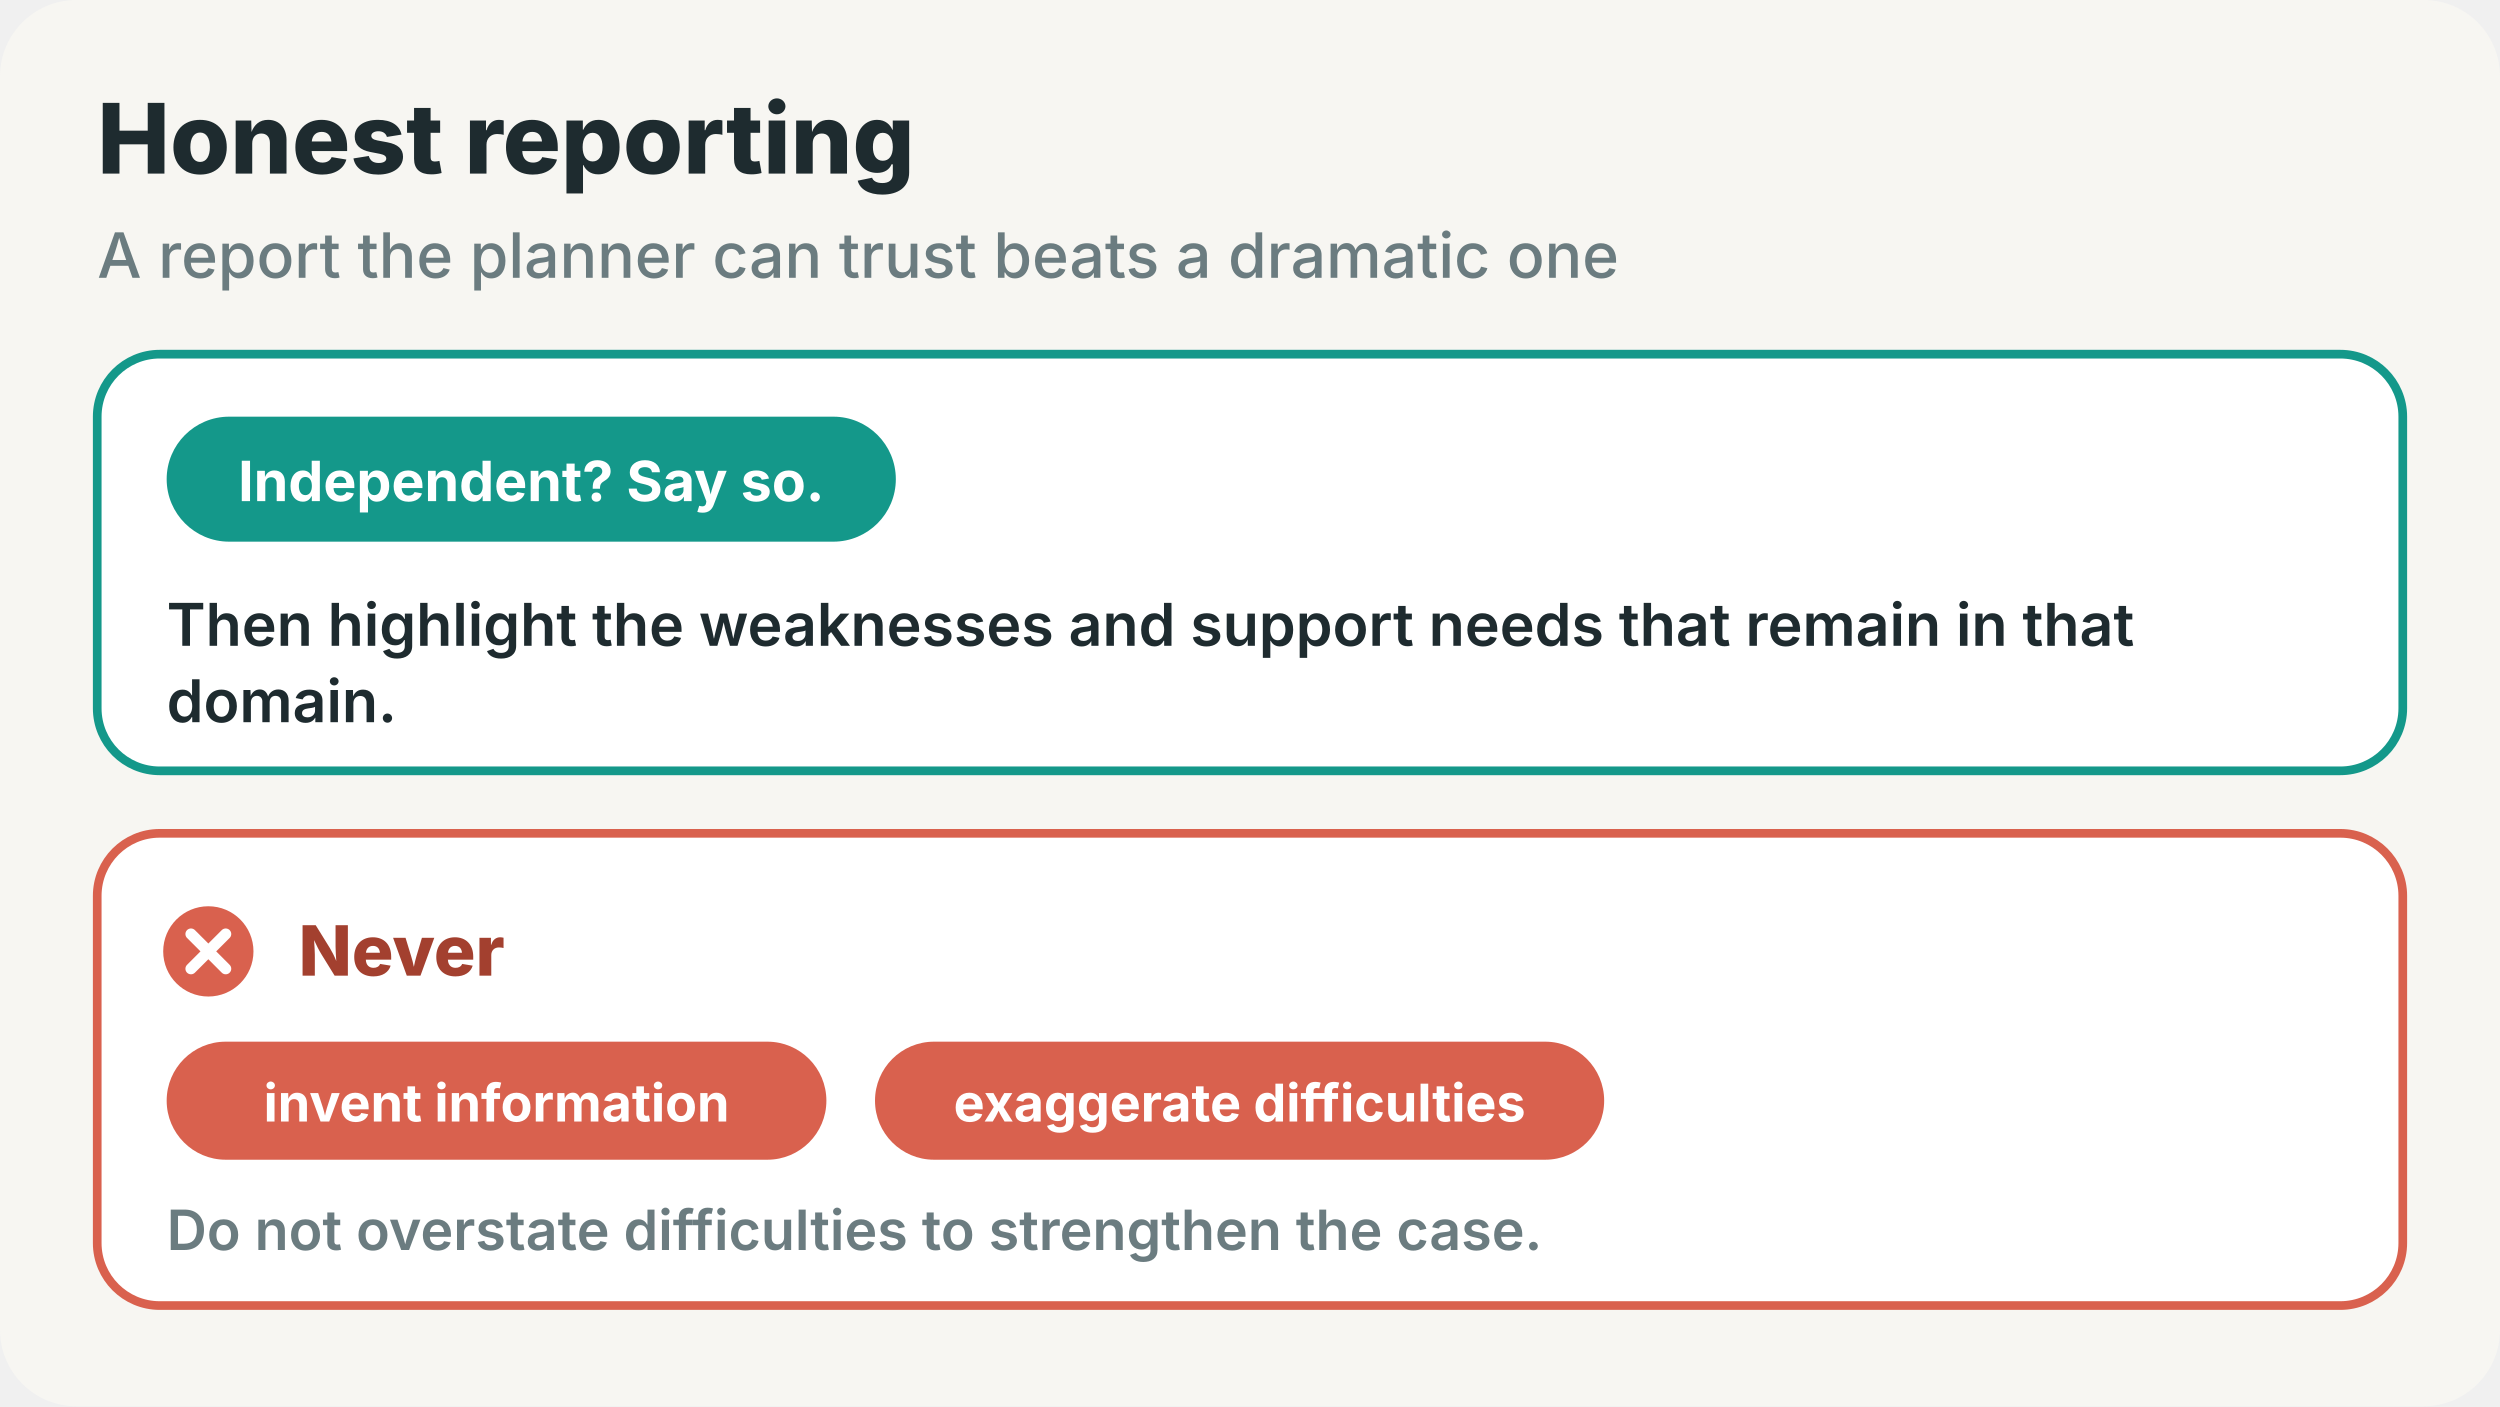
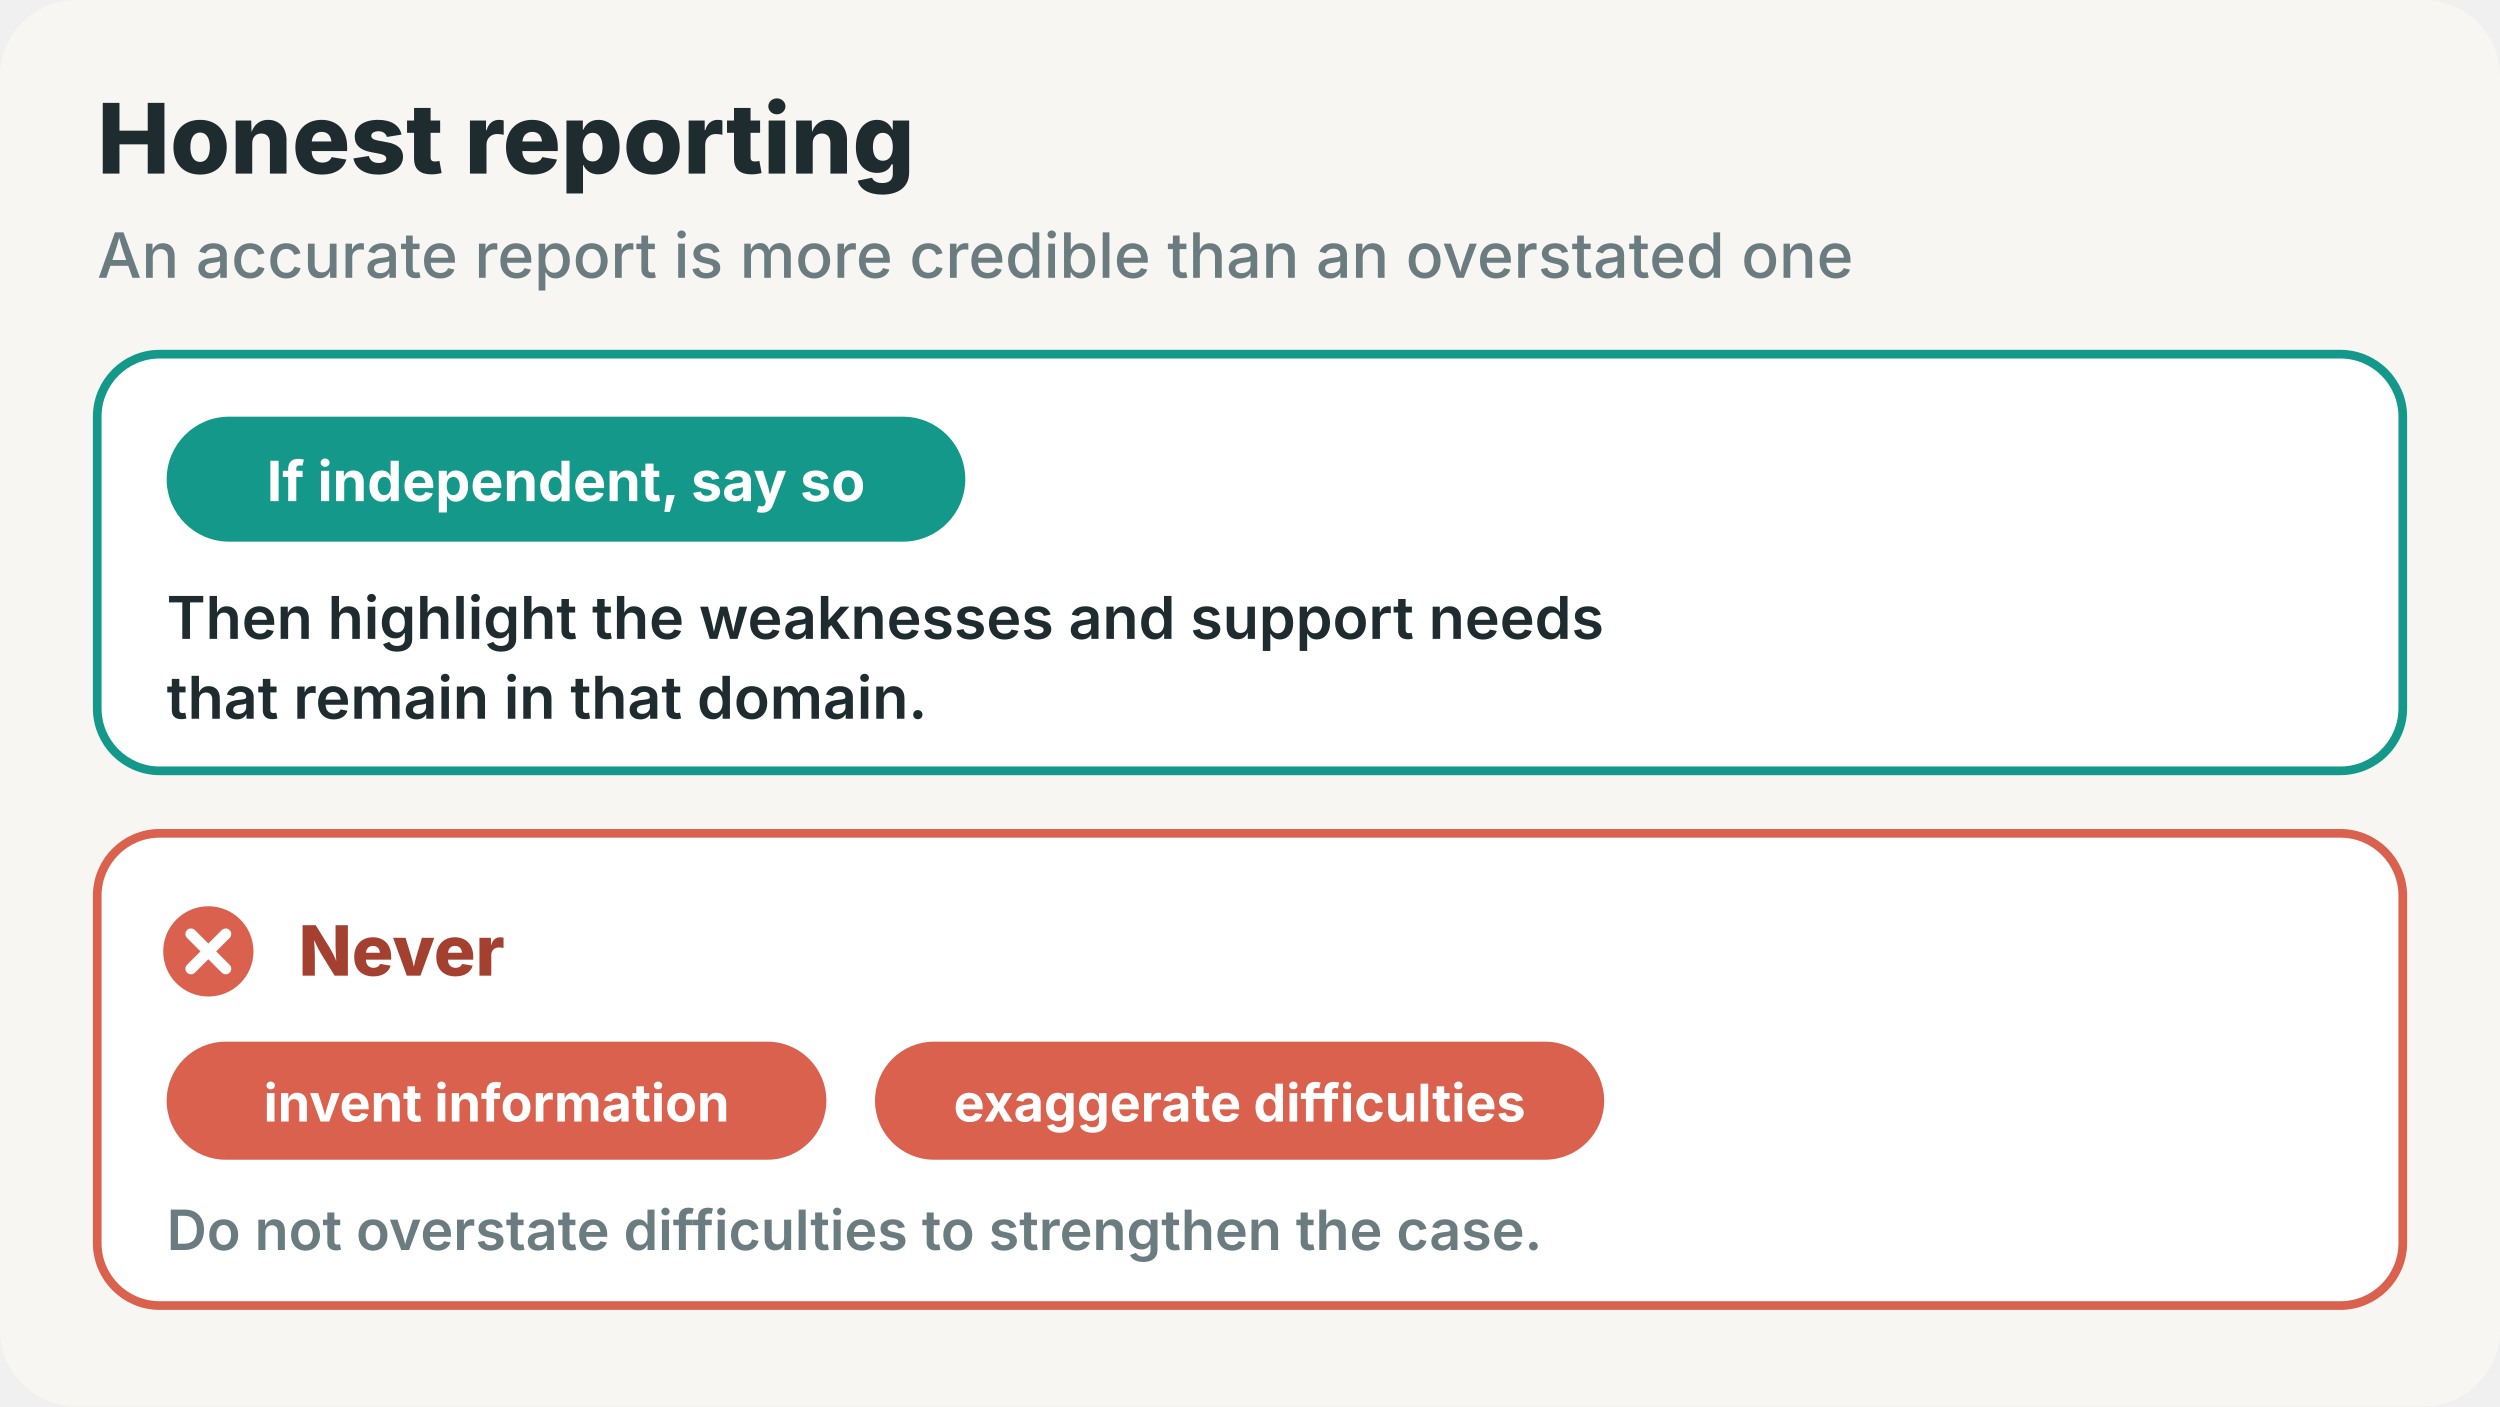
<svg xmlns="http://www.w3.org/2000/svg" viewBox="0 0 720 405" role="img" aria-labelledby="t" font-family="Inter, -apple-system, Segoe UI, Helvetica, Arial, sans-serif">
  <rect width="720" height="405" rx="22" fill="#F7F6F2" />
  <text x="28" y="50" font-size="28" font-weight="800" fill="#1E2B2F" text-anchor="start">Honest reporting</text>
-   <text x="28" y="80" font-size="18" font-weight="500" fill="#6B7C80" text-anchor="start">A report the planner can trust beats a dramatic one</text>
+   <text x="28" y="80" font-size="18" font-weight="500" fill="#6B7C80" text-anchor="start">An accurate report is more credible than an overstated one</text>
  <rect x="28" y="102" width="664" height="120" rx="18" fill="#fff" stroke="#14988A" stroke-width="2.5" />
-   <rect x="48" y="120" width="210" height="36" rx="18.0" fill="#14988A" stroke="#14988A" stroke-width="0" />
-   <text x="153.0" y="144.333" font-size="16" font-weight="700" fill="#fff" text-anchor="middle">Independent? Say so.</text>
-   <text x="48" y="186" font-size="17" font-weight="600" fill="#1E2B2F" text-anchor="start">Then highlight the weaknesses and support needs that remain in that</text>
-   <text x="48" y="208" font-size="17" font-weight="600" fill="#1E2B2F" text-anchor="start">domain.</text>
+   <rect x="48" y="120" width="230" height="36" rx="18.0" fill="#14988A" stroke="#14988A" stroke-width="0" />
+   <text x="163.0" y="144.333" font-size="16" font-weight="700" fill="#fff" text-anchor="middle">If independent, say so</text>
+   <text x="48" y="184" font-size="17" font-weight="600" fill="#1E2B2F" text-anchor="start">Then highlight the weaknesses and support needs</text>
+   <text x="48" y="207" font-size="17" font-weight="600" fill="#1E2B2F" text-anchor="start">that remain in that domain.</text>
  <rect x="28" y="240" width="664" height="136" rx="18" fill="#fff" stroke="#D9614E" stroke-width="2.5" />
  <circle cx="60" cy="274" r="13" fill="#D9614E" />
  <path d="M55 269 L65 279 M65 269 L55 279" stroke="#fff" stroke-width="3.2" stroke-linecap="round" />
  <text x="86" y="281" font-size="20" font-weight="800" fill="#A3402F" text-anchor="start">Never</text>
  <rect x="48" y="300" width="190" height="34" rx="17.0" fill="#D9614E" stroke="#D9614E" stroke-width="0" />
  <text x="143.0" y="323.0" font-size="15" font-weight="700" fill="#fff" text-anchor="middle">invent information</text>
  <rect x="252" y="300" width="210" height="34" rx="17.0" fill="#D9614E" stroke="#D9614E" stroke-width="0" />
  <text x="357.0" y="323.0" font-size="15" font-weight="700" fill="#fff" text-anchor="middle">exaggerate difficulties</text>
  <text x="48" y="360" font-size="16" font-weight="600" fill="#6B7C80" text-anchor="start">Do not overstate difficulties to strengthen the case.</text>
</svg>
